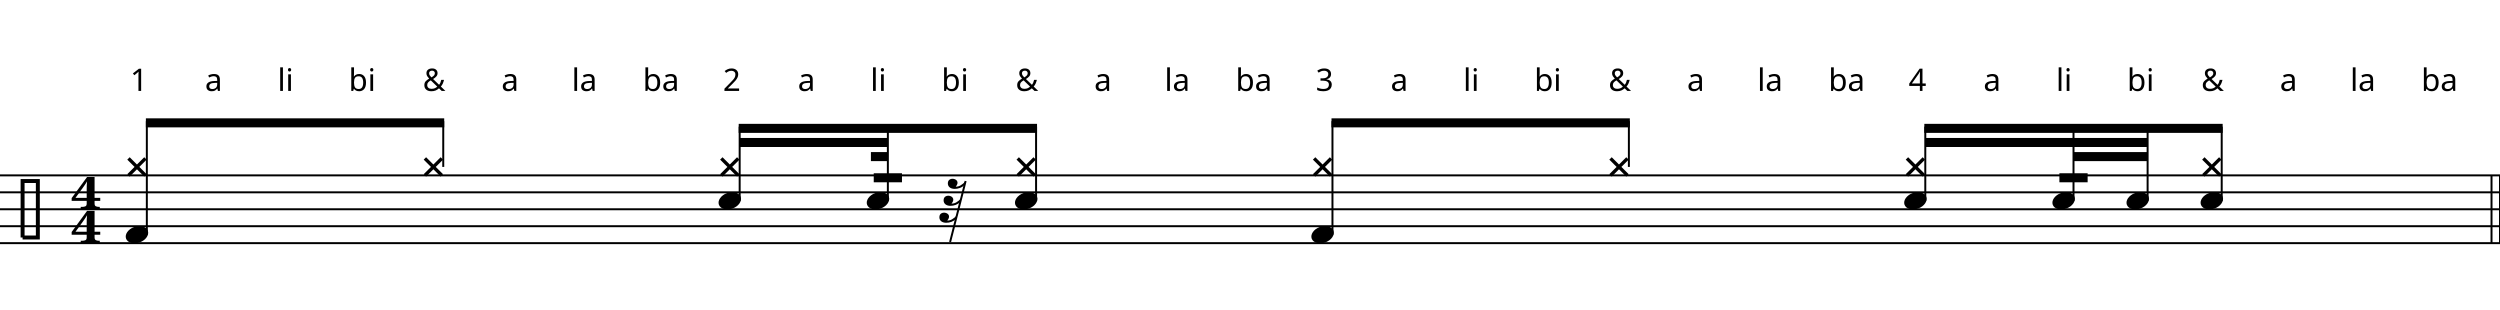
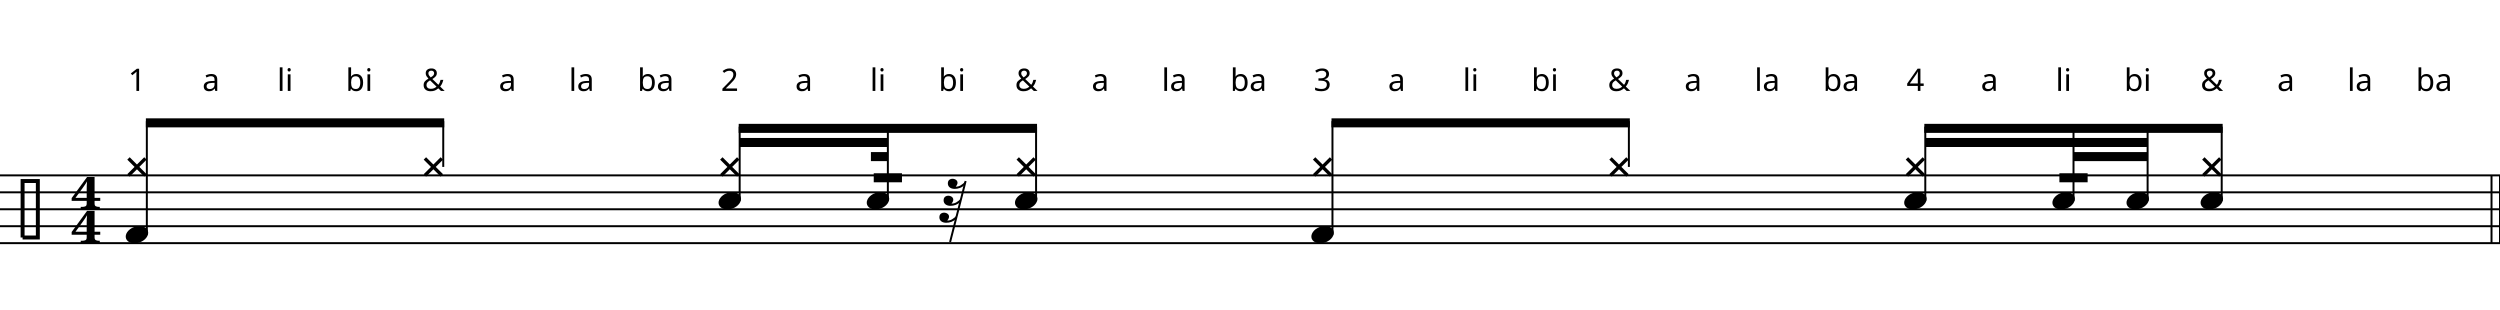
<svg xmlns="http://www.w3.org/2000/svg" xmlns:xlink="http://www.w3.org/1999/xlink" version="1.1" xml:space="preserve" color="black" width="9.22in" height="1.14in" viewBox="0 0 664 82">
  <style type="text/css">
.fill {fill: currentColor}
.stroke {stroke: currentColor; fill: none; stroke-width: .7}
.f1_1 {font:italic 14px serif}
.f2_1 {font:11px calibri}
.f3_1 {font:16px calibri}
</style>
  <defs>
    <path id="pclef" class="stroke" style="stroke-width:1.4" d="m-4 10h5.4v-20h-5.4v20" />
    <ellipse id="hd" rx="4.1" ry="2.9" transform="rotate(-20)" class="fill" />
    <path id="Xhead" d="m-3,-3 l6,6 m0,-6 l-6,6" class="stroke" style="stroke-width:1.2" />
    <path id="r8e" class="fill" d="m 0 0  c-1.5 1.5 -2.4 2 -3.6 2  2.4 -2.8 -2.8 -4 -2.8 -1.2  0 2.7 4.3 2.4 5.9 0.6" />
    <g id="r32">
      <path d="m4.8 -10l-5.5 21.6" class="stroke" />
      <use x="4.9" y="-10" xlink:href="#r8e" />
      <use x="3.4" y="-4" xlink:href="#r8e" />
      <use x="1.9" y="2" xlink:href="#r8e" />
    </g>
  </defs>
  <g transform="scale(0.75)">
    <g transform="translate(0,64.70)">
-       <text class="f2_1" x="46.08" y="-32.56">1</text>
-       <text class="f2_1" x="72.59" y="-32.56">a</text>
-       <text class="f2_1" x="98.29" y="-32.56">li</text>
-       <text class="f2_1" x="123.46" y="-32.56">bi</text>
-       <text class="f2_1" x="149.70" y="-32.56">&amp;</text>
-       <text class="f2_1" x="177.56" y="-32.56">a</text>
-       <text class="f2_1" x="202.46" y="-32.56">la</text>
-       <text class="f2_1" x="227.63" y="-32.56">ba</text>
-       <text class="f2_1" x="256.02" y="-32.56">2</text>
-       <text class="f2_1" x="282.53" y="-32.56">a</text>
-       <text class="f2_1" x="308.23" y="-32.56">li</text>
-       <text class="f2_1" x="333.40" y="-32.56">bi</text>
-       <text class="f2_1" x="359.64" y="-32.56">&amp;</text>
-       <text class="f2_1" x="387.50" y="-32.56">a</text>
-       <text class="f2_1" x="412.40" y="-32.56">la</text>
-       <text class="f2_1" x="437.56" y="-32.56">ba</text>
-       <text class="f2_1" x="465.95" y="-32.56">3</text>
-       <text class="f2_1" x="492.47" y="-32.56">a</text>
-       <text class="f2_1" x="518.17" y="-32.56">li</text>
-       <text class="f2_1" x="543.34" y="-32.56">bi</text>
-       <text class="f2_1" x="569.58" y="-32.56">&amp;</text>
-       <text class="f2_1" x="597.44" y="-32.56">a</text>
-       <text class="f2_1" x="622.33" y="-32.56">la</text>
-       <text class="f2_1" x="647.50" y="-32.56">ba</text>
-       <text class="f2_1" x="675.89" y="-32.56">4</text>
-       <text class="f2_1" x="702.41" y="-32.56">a</text>
-       <text class="f2_1" x="728.11" y="-32.56">li</text>
-       <text class="f2_1" x="753.27" y="-32.56">bi</text>
-       <text class="f2_1" x="779.51" y="-32.56">&amp;</text>
-       <text class="f2_1" x="807.37" y="-32.56">a</text>
-       <text class="f2_1" x="832.27" y="-32.56">la</text>
-       <text class="f2_1" x="857.44" y="-32.56">ba</text>
+       <text class="f2_1" x="48.50" y="-32.56" text-anchor="middle">1</text>
+       <text class="f2_1" x="74.74" y="-32.56" text-anchor="middle">a</text>
+       <text class="f2_1" x="100.98" y="-32.56" text-anchor="middle">li</text>
+       <text class="f2_1" x="127.23" y="-32.56" text-anchor="middle">bi</text>
+       <text class="f2_1" x="153.47" y="-32.56" text-anchor="middle">&amp;</text>
+       <text class="f2_1" x="179.71" y="-32.56" text-anchor="middle">a</text>
+       <text class="f2_1" x="205.95" y="-32.56" text-anchor="middle">la</text>
+       <text class="f2_1" x="232.20" y="-32.56" text-anchor="middle">ba</text>
+       <text class="f2_1" x="258.44" y="-32.56" text-anchor="middle">2</text>
+       <text class="f2_1" x="284.68" y="-32.56" text-anchor="middle">a</text>
+       <text class="f2_1" x="310.92" y="-32.56" text-anchor="middle">li</text>
+       <text class="f2_1" x="337.17" y="-32.56" text-anchor="middle">bi</text>
+       <text class="f2_1" x="363.41" y="-32.56" text-anchor="middle">&amp;</text>
+       <text class="f2_1" x="389.65" y="-32.56" text-anchor="middle">a</text>
+       <text class="f2_1" x="415.89" y="-32.56" text-anchor="middle">la</text>
+       <text class="f2_1" x="442.13" y="-32.56" text-anchor="middle">ba</text>
+       <text class="f2_1" x="468.37" y="-32.56" text-anchor="middle">3</text>
+       <text class="f2_1" x="494.62" y="-32.56" text-anchor="middle">a</text>
+       <text class="f2_1" x="520.86" y="-32.56" text-anchor="middle">li</text>
+       <text class="f2_1" x="547.11" y="-32.56" text-anchor="middle">bi</text>
+       <text class="f2_1" x="573.35" y="-32.56" text-anchor="middle">&amp;</text>
+       <text class="f2_1" x="599.59" y="-32.56" text-anchor="middle">a</text>
+       <text class="f2_1" x="625.82" y="-32.56" text-anchor="middle">la</text>
+       <text class="f2_1" x="652.07" y="-32.56" text-anchor="middle">ba</text>
+       <text class="f2_1" x="678.31" y="-32.56" text-anchor="middle">4</text>
+       <text class="f2_1" x="704.56" y="-32.56" text-anchor="middle">a</text>
+       <text class="f2_1" x="730.80" y="-32.56" text-anchor="middle">li</text>
+       <text class="f2_1" x="757.04" y="-32.56" text-anchor="middle">bi</text>
+       <text class="f2_1" x="783.28" y="-32.56" text-anchor="middle">&amp;</text>
+       <text class="f2_1" x="809.52" y="-32.56" text-anchor="middle">a</text>
+       <text class="f2_1" x="835.76" y="-32.56" text-anchor="middle">la</text>
+       <text class="f2_1" x="862.01" y="-32.56" text-anchor="middle">ba</text>
    </g>
    <path class="stroke" d="m885.33 86.04v-24.00" />
    <path class="stroke" d="m882.33 86.04v-24.00" />
    <path class="stroke" d="m0.00 86.04 h885.33m-885.33 -6h885.33m-885.33 -6h885.33m-885.33 -6h885.33m-885.33 -6h885.33" />
    <use x="12.00" y="74.04" xlink:href="#pclef" />
    <g style="font:bold 16px serif" transform="translate(30.50,86.04) scale(1.2,1)">
      <text y="-12" text-anchor="middle">4</text>
      <text text-anchor="middle">4</text>
    </g>
    <path class="fill" d="m51.66 41.84 l105.65 0.00v3.20l-105.65 0.00" />
    <path class="stroke" d="m52.00 83.04v-40.20" />
    <use x="48.50" y="83.04" xlink:href="#hd" />
    <use x="48.50" y="59.04" xlink:href="#Xhead" />
    <rect style="fill: transparent;" class="abcr" id="abcNoteNum_1_0" x="42.00" y="53.04" width="13.00" height="42.00" />
    <path class="stroke" d="m156.97 59.04v-16.20" />
    <use x="153.47" y="59.04" xlink:href="#Xhead" />
    <rect style="fill: transparent;" class="abcr" id="abcNoteNum_1_1" x="146.97" y="53.04" width="13.00" height="42.00" />
    <path class="fill" d="m261.60 43.79 l105.65 0.00v3.20l-105.65 0.00" />
    <path class="fill" d="m261.94 48.79 l52.48 0.00v3.20l-52.48 0.00" />
    <path class="fill" d="m308.42 53.79 l6.00 0.00v3.20l-6.00 0.00" />
    <path class="fill" d="m309.42 61.29 l10.00 0.00v3.20l-10.00 0.00" />
    <path class="stroke" d="m261.94 71.04v-26.25" />
    <use x="258.44" y="71.04" xlink:href="#hd" />
    <use x="258.44" y="59.04" xlink:href="#Xhead" />
    <rect style="fill: transparent;" class="abcr" id="abcNoteNum_1_2" x="251.94" y="53.04" width="13.00" height="42.00" />
    <path class="stroke" d="m314.42 71.04v-26.25" />
    <use x="310.92" y="71.04" xlink:href="#hd" />
    <rect style="fill: transparent;" class="abcr" id="abcNoteNum_1_3" x="304.42" y="53.04" width="13.00" height="42.00" />
    <use x="337.16" y="74.04" xlink:href="#r32" />
    <path class="stroke" d="m366.91 71.04v-26.25" />
    <use x="363.41" y="71.04" xlink:href="#hd" />
    <use x="363.41" y="59.04" xlink:href="#Xhead" />
    <rect style="fill: transparent;" class="abcr" id="abcNoteNum_1_4" x="356.91" y="53.04" width="13.00" height="42.00" />
    <path class="fill" d="m471.53 41.84 l105.65 0.00v3.20l-105.65 0.00" />
    <path class="stroke" d="m471.87 83.04v-40.20" />
    <use x="468.37" y="83.04" xlink:href="#hd" />
    <use x="468.37" y="59.04" xlink:href="#Xhead" />
    <rect style="fill: transparent;" class="abcr" id="abcNoteNum_1_5" x="461.87" y="53.04" width="13.00" height="42.00" />
    <path class="stroke" d="m576.84 59.04v-16.20" />
    <use x="573.34" y="59.04" xlink:href="#Xhead" />
    <rect style="fill: transparent;" class="abcr" id="abcNoteNum_1_6" x="566.84" y="53.04" width="13.00" height="42.00" />
    <path class="fill" d="m681.47 43.79 l105.65 0.00v3.20l-105.65 0.00" />
    <path class="fill" d="m681.81 48.79 l78.73 0.00v3.20l-78.73 0.00" />
    <path class="fill" d="m734.30 53.79 l26.24 0.00v3.20l-26.24 0.00" />
    <path class="fill" d="m729.30 61.29 l10.00 0.00v3.20l-10.00 0.00" />
    <path class="stroke" d="m681.81 71.04v-26.25" />
    <use x="678.31" y="71.04" xlink:href="#hd" />
    <use x="678.31" y="59.04" xlink:href="#Xhead" />
    <rect style="fill: transparent;" class="abcr" id="abcNoteNum_1_7" x="671.81" y="53.04" width="13.00" height="42.00" />
    <path class="stroke" d="m734.30 71.04v-26.25" />
    <use x="730.80" y="71.04" xlink:href="#hd" />
    <rect style="fill: transparent;" class="abcr" id="abcNoteNum_1_8" x="724.30" y="53.04" width="13.00" height="42.00" />
    <path class="stroke" d="m760.54 71.04v-26.25" />
    <use x="757.04" y="71.04" xlink:href="#hd" />
    <rect style="fill: transparent;" class="abcr" id="abcNoteNum_1_9" x="750.54" y="53.04" width="13.00" height="42.00" />
    <path class="stroke" d="m786.78 71.04v-26.25" />
    <use x="783.28" y="71.04" xlink:href="#hd" />
    <use x="783.28" y="59.04" xlink:href="#Xhead" />
    <rect style="fill: transparent;" class="abcr" id="abcNoteNum_1_10" x="776.78" y="53.04" width="13.00" height="42.00" />
  </g>
</svg>
